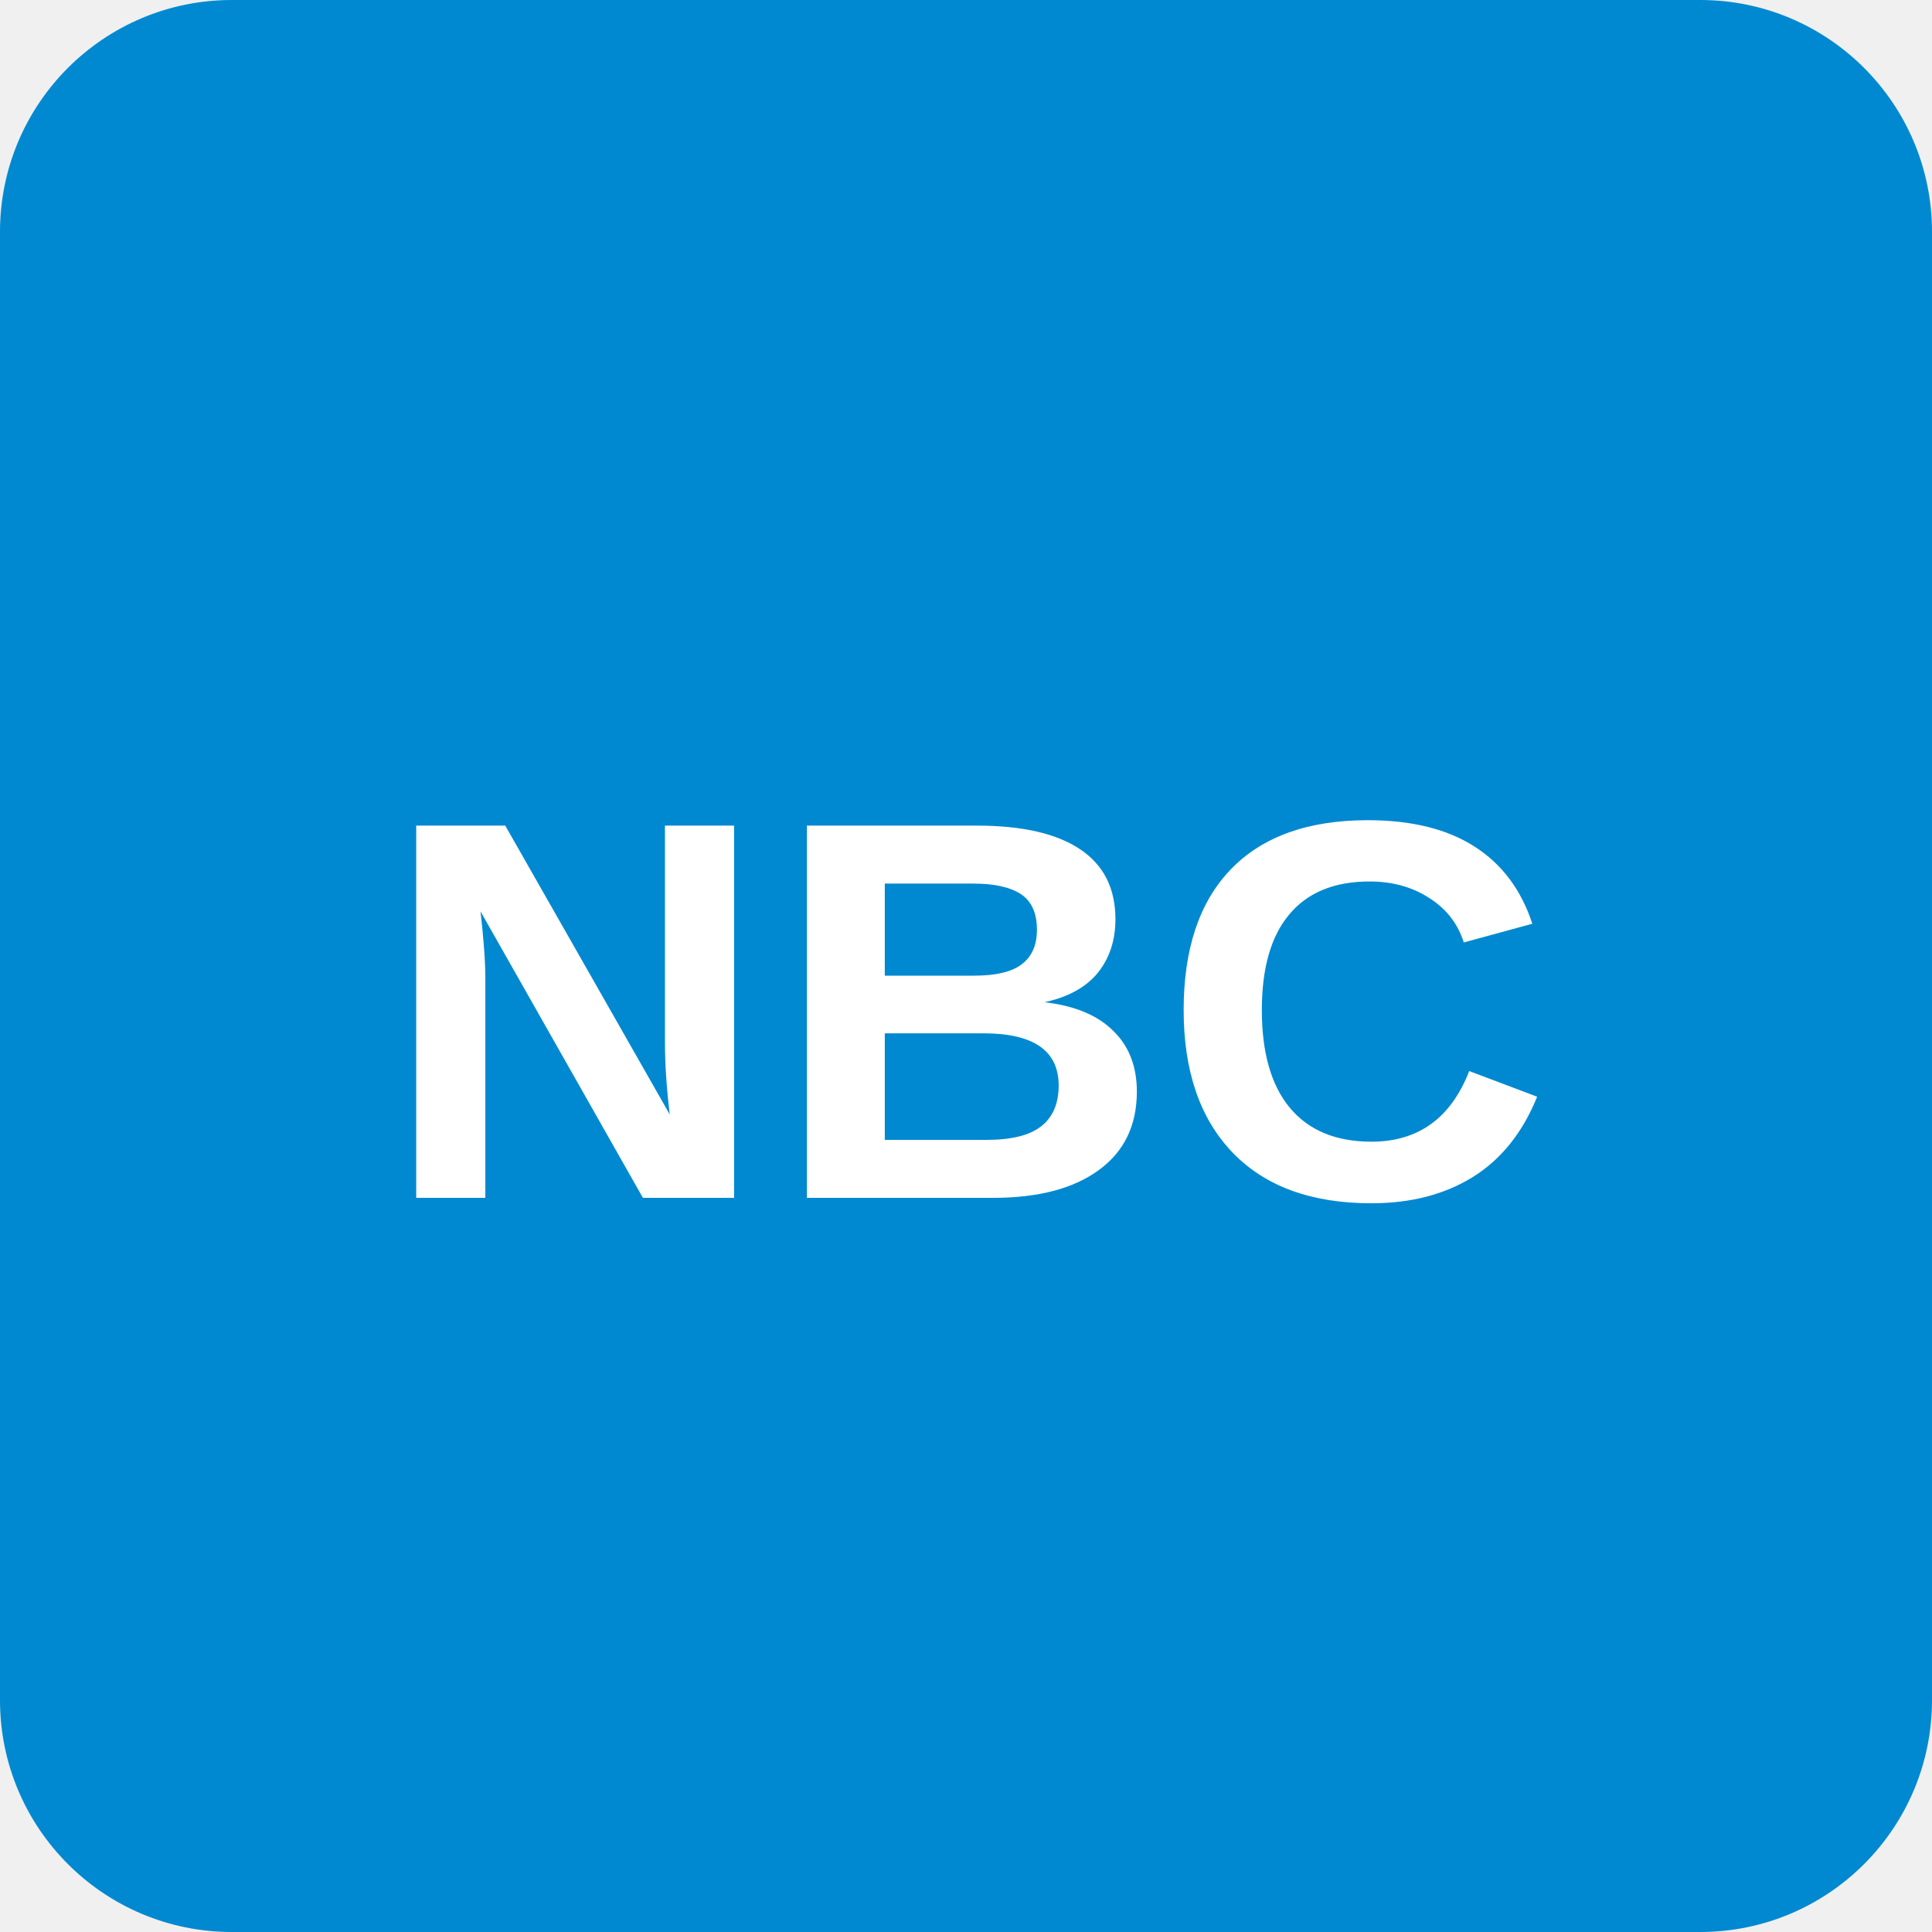
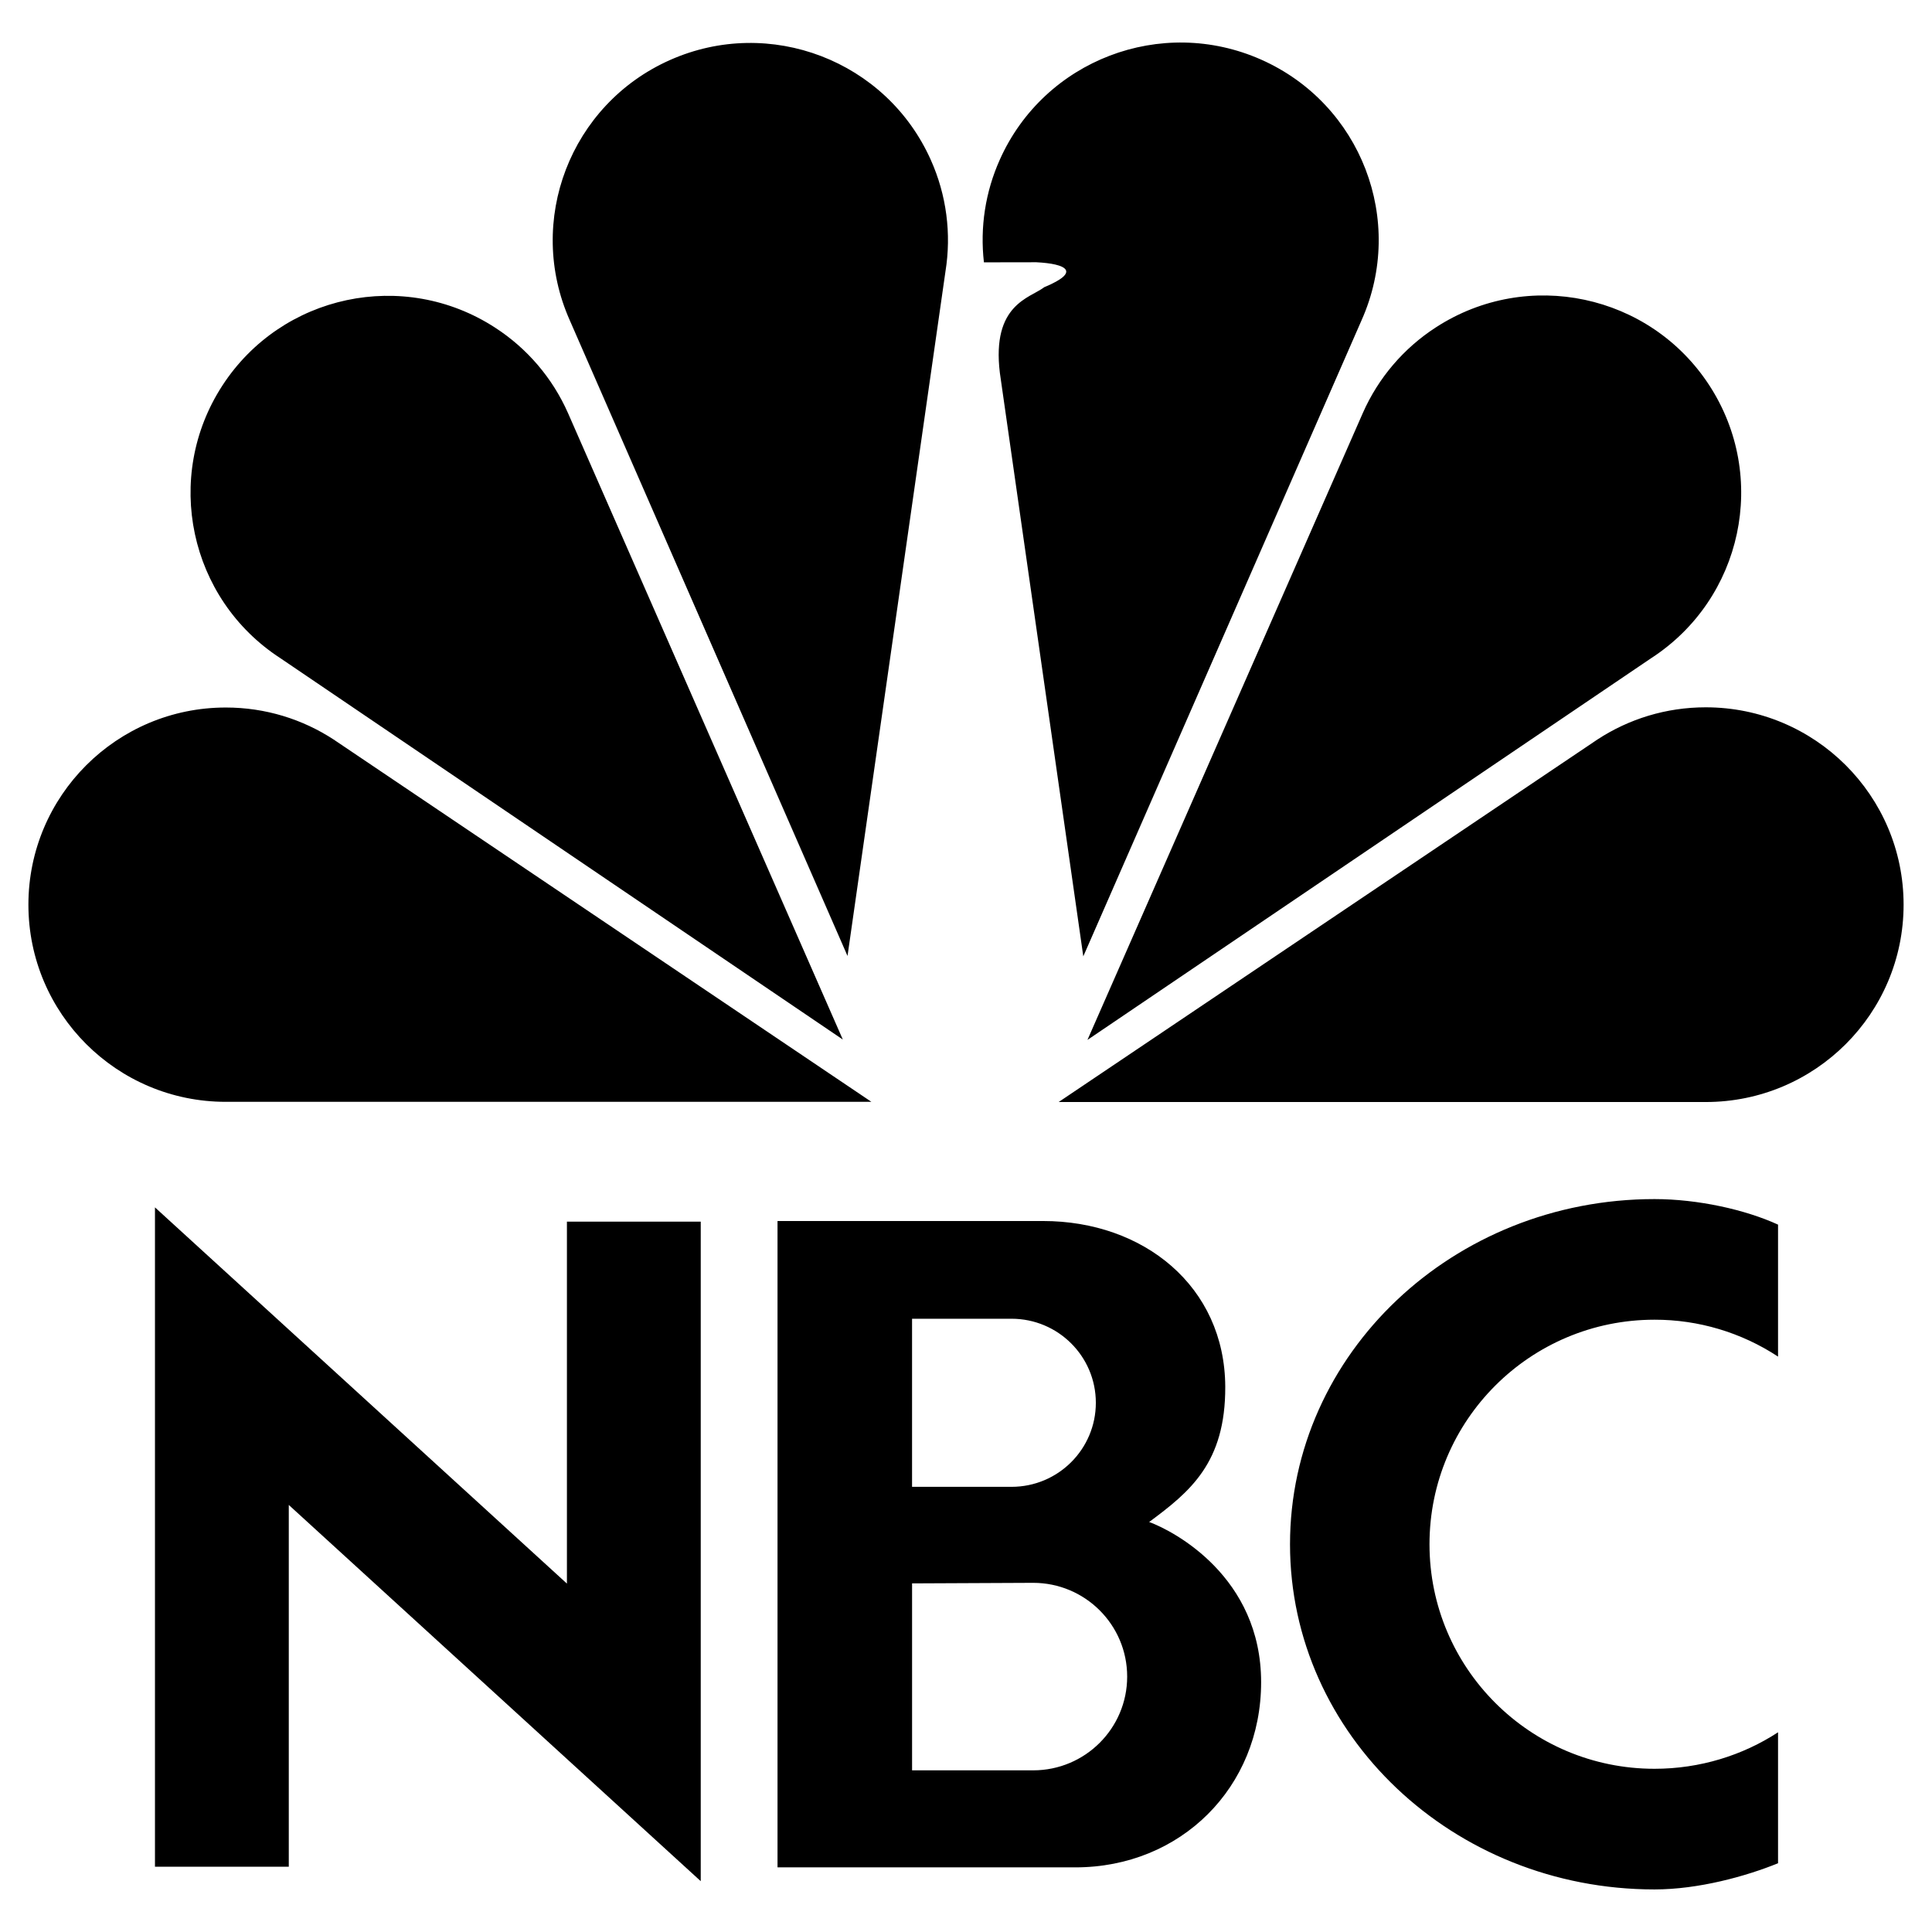
- <svg xmlns="http://www.w3.org/2000/svg" viewBox="0 0 100 100" fill="none">
-   <rect width="100" height="100" rx="12" fill="#0089d0" />
-   <text x="50" y="62" text-anchor="middle" font-family="Arial,sans-serif" font-weight="bold" font-size="28" fill="white">NBC</text>
+ <svg xmlns="http://www.w3.org/2000/svg" width="2500" height="2500" viewBox="0 0 192.756 192.756">
+   <g fill-rule="evenodd" clip-rule="evenodd">
+     <path fill="#fff" d="M0 0h192.756v192.756H0V0z" />
+     <path d="M22.527 109.93c-10.876 0-19.693-8.807-19.693-19.67s8.817-19.671 19.693-19.671c3.972 0 7.67 1.175 10.764 3.196L86.94 109.93H22.527zM27.97 65.666c-9.111-5.914-11.701-18.09-5.784-27.197 5.917-9.106 18.1-11.695 27.21-5.781a19.568 19.568 0 0 1 7.276 8.531l27.417 62.497-56.119-38.05zM170.182 109.949c10.902 0 19.74-8.815 19.74-19.69s-8.838-19.69-19.74-19.69c-3.98 0-7.686 1.176-10.787 3.199l-53.773 36.182h64.56v-.001zM164.74 65.665c9.131-5.919 11.727-18.108 5.797-27.223s-18.139-11.706-27.27-5.786a19.586 19.586 0 0 0-7.293 8.54l-27.479 62.556 56.245-38.087zM104.18 28.656c-1.406 1.089-5.26 1.681-4.424 8.543l8.324 58.217 27.762-63.46c4.438-9.938-.045-21.581-10.01-26.005-9.967-4.425-21.645.044-26.082 9.982a19.567 19.567 0 0 0-1.584 10.241l5.232-.009c2.965.147 4.526.935.782 2.491zM56.853 31.972c-4.428-9.929.045-21.562 9.99-25.982 9.946-4.42 21.599.045 26.027 9.974a19.562 19.562 0 0 1 1.458 11.126l-9.771 68.286-27.704-63.404zM177.396 185.896c-3.189 1.298-7.93 2.613-12.324 2.613-20.084 0-36.367-15.419-36.367-34.438 0-19.02 16.283-34.438 36.367-34.438 4.322 0 9.062 1.053 12.324 2.549v13.166a22.36 22.36 0 0 0-12.324-3.681c-12.398 0-22.451 10.03-22.451 22.403 0 12.372 10.053 22.402 22.451 22.402 4.529 0 8.797-1.338 12.324-3.641v13.065zM56.562 121.883h13.351v65.801l-41.101-37.536v36.096H15.461V120.46l41.101 37.536v-36.113zM114.652 151.85c4.076-3.02 7.625-5.902 7.592-13.503-.045-10.004-8.139-16.526-18.178-16.526H77.573v64.486h29.716c10.525 0 18.533-7.984 18.533-18.476 0-10.49-8.672-15.069-11.17-15.981zm-23.656-20.28l9.924.001c4.646 0 8.412 3.754 8.412 8.385 0 4.63-3.766 8.385-8.412 8.385h-9.924V131.57zm12.082 45.057h-12.08v-18.652l12.081-.055c5.18 0 9.379 4.188 9.379 9.354s-4.2 9.353-9.38 9.353z" />
+   </g>
</svg>
